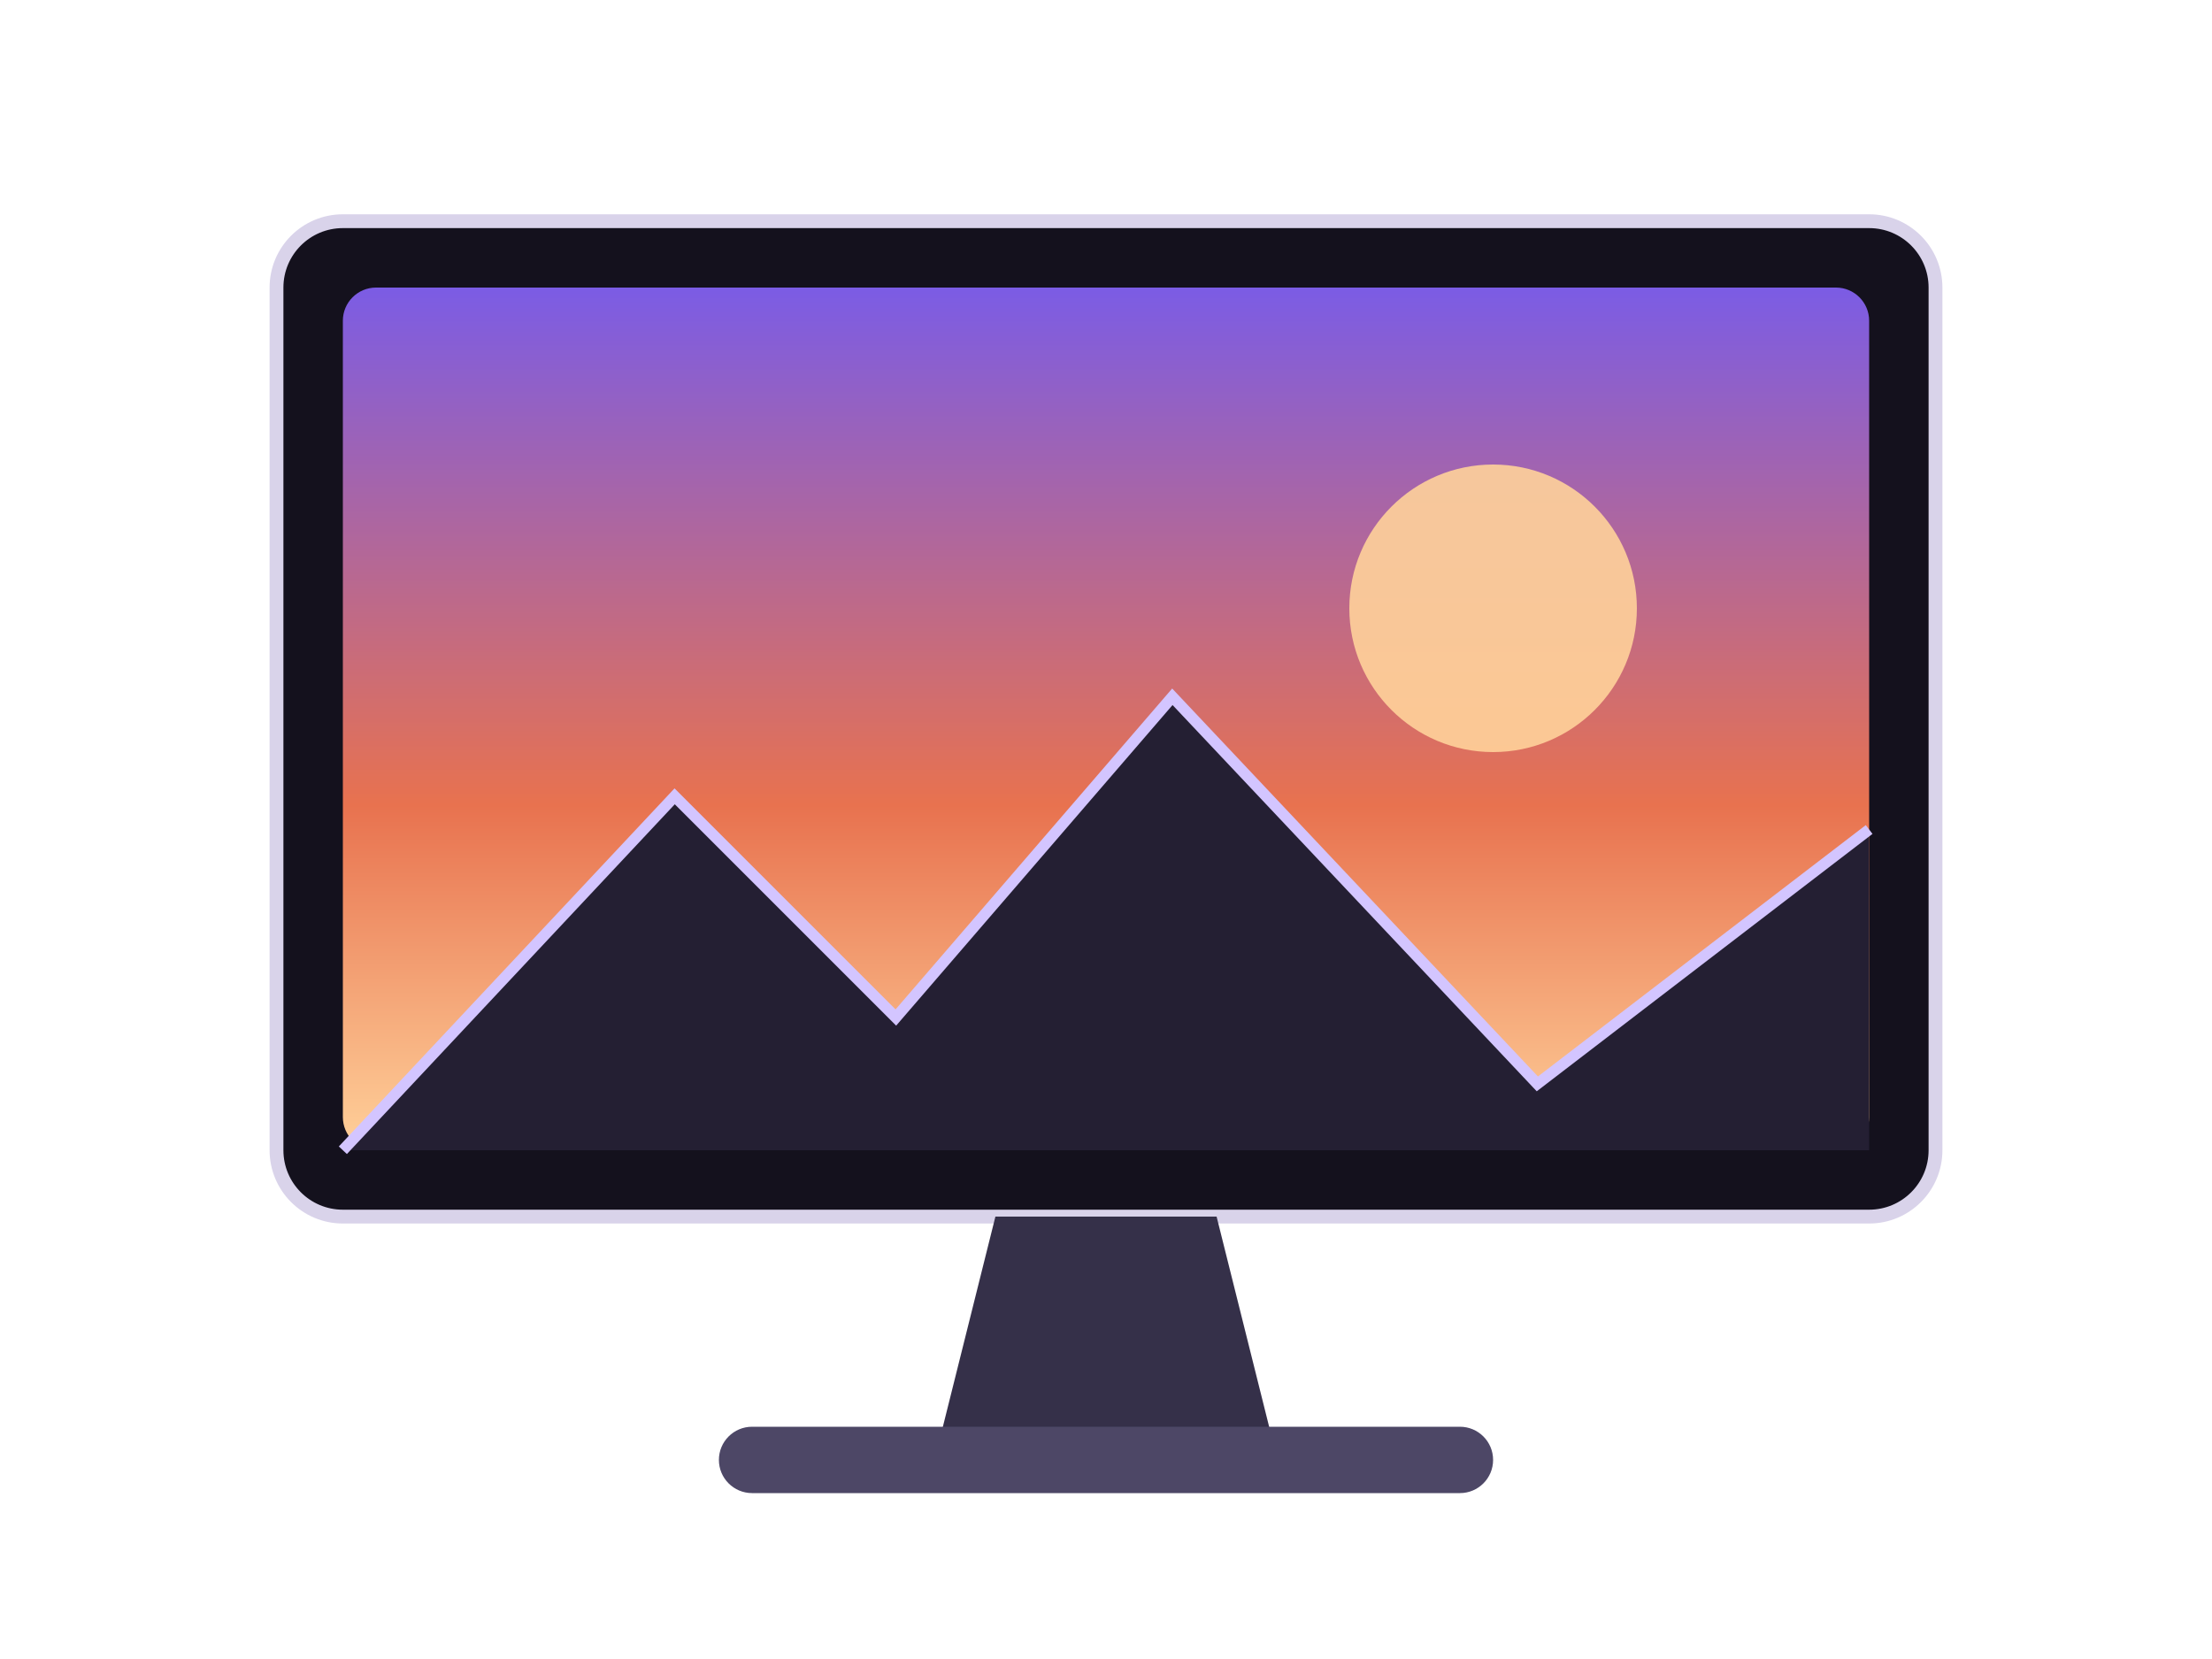
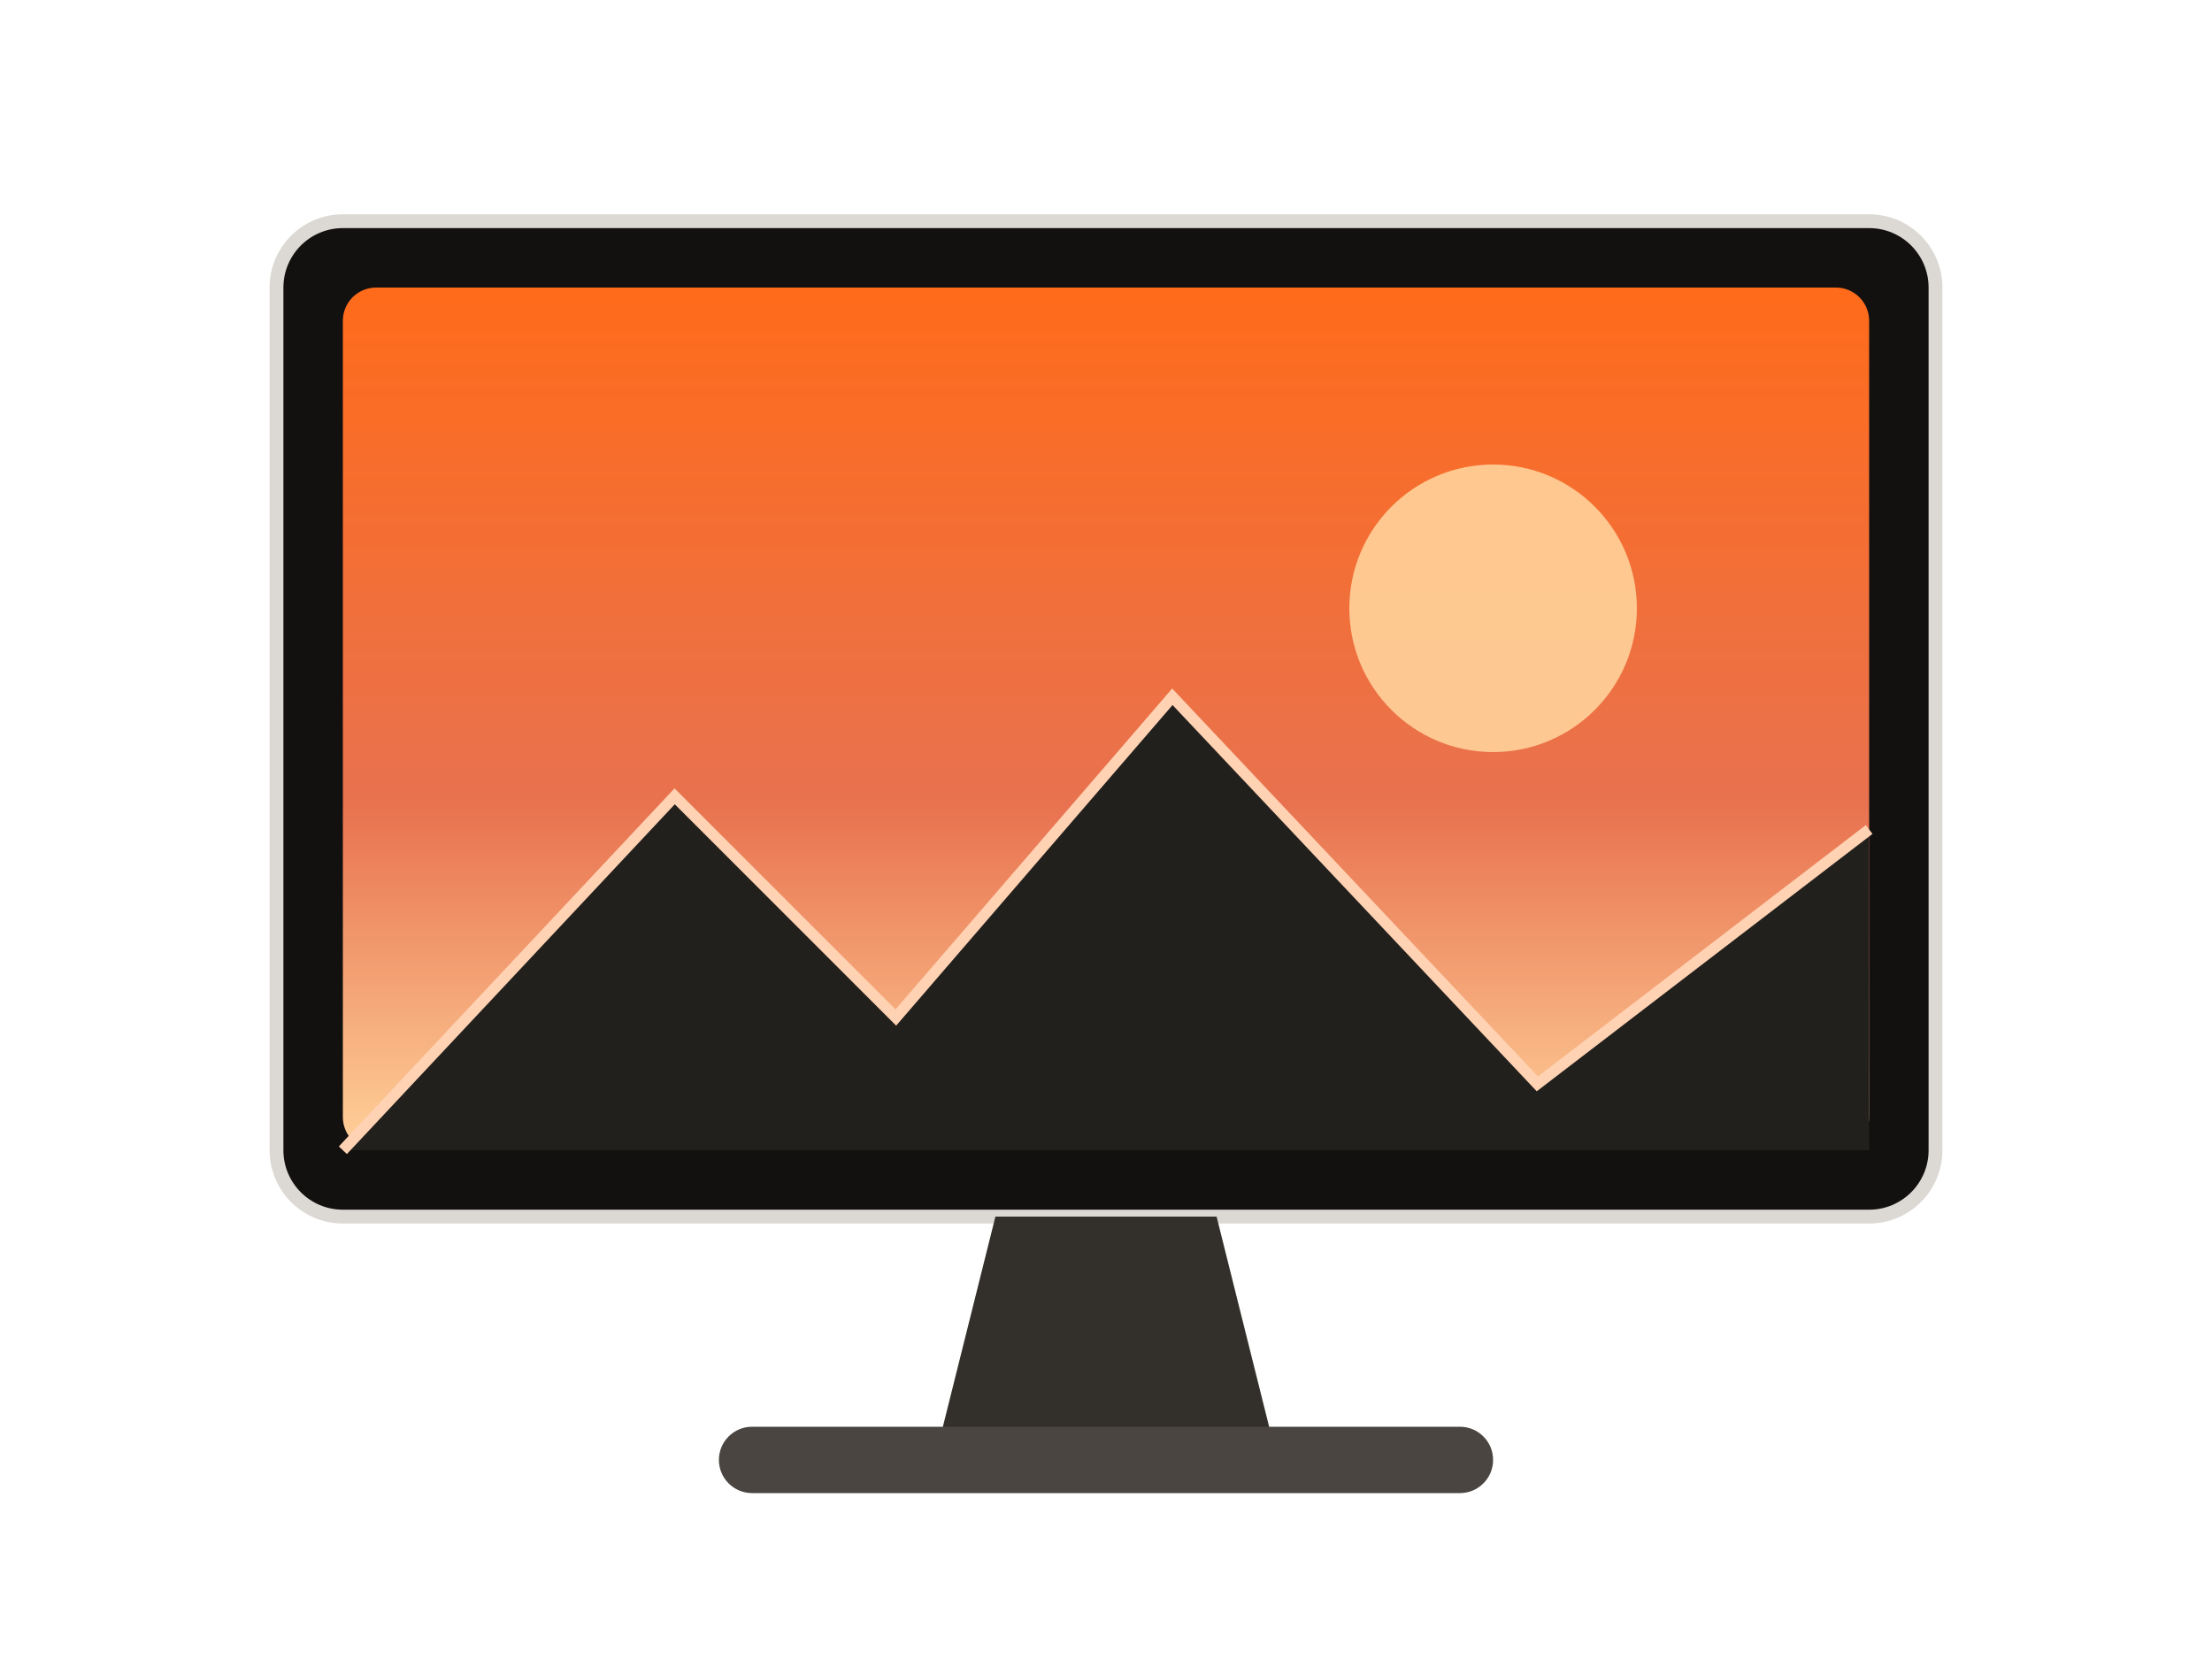
<svg xmlns="http://www.w3.org/2000/svg" viewBox="0 0 400 300" role="img" aria-label="Monitor">
  <defs>
    <linearGradient id="pantalla" x1="0" y1="0" x2="0" y2="1">
-       <stop offset="0" stop-color="#7B5CE5" />
+       <stop offset="0" stop-color="#FF6B1A" />
      <stop offset=".6" stop-color="#E8724F" />
      <stop offset="1" stop-color="#FFD19A" />
    </linearGradient>
  </defs>
-   <rect x="50" y="40" width="300" height="180" rx="12" fill="#14111D" stroke="#D9D3EA" stroke-width="2.5" />
+   <rect x="50" y="40" width="300" height="180" rx="12" fill="#121110" stroke="#DCD9D4" stroke-width="2.5" />
  <rect x="62" y="52" width="276" height="156" rx="6" fill="url(#pantalla)" />
  <circle cx="270" cy="110" r="26" fill="#FFD19A" opacity=".9" />
-   <path d="M62 208l60-64 40 40 50-58 66 70 60-46v58z" fill="#241F33" />
-   <path d="M62 208l60-64 40 40 50-58 66 70 60-46" fill="none" stroke="#D3C5FF" stroke-width="2" />
-   <path d="M180 220h40l10 40h-60z" fill="#353049" />
-   <rect x="130" y="258" width="140" height="12" rx="6" fill="#4D4766" />
+   <path d="M62 208l60-64 40 40 50-58 66 70 60-46v58z" fill="#22201D" />
+   <path d="M62 208l60-64 40 40 50-58 66 70 60-46" fill="none" stroke="#FFD2B3" stroke-width="2" />
+   <path d="M180 220h40l10 40h-60z" fill="#33302C" />
+   <rect x="130" y="258" width="140" height="12" rx="6" fill="#4A4540" />
</svg>
